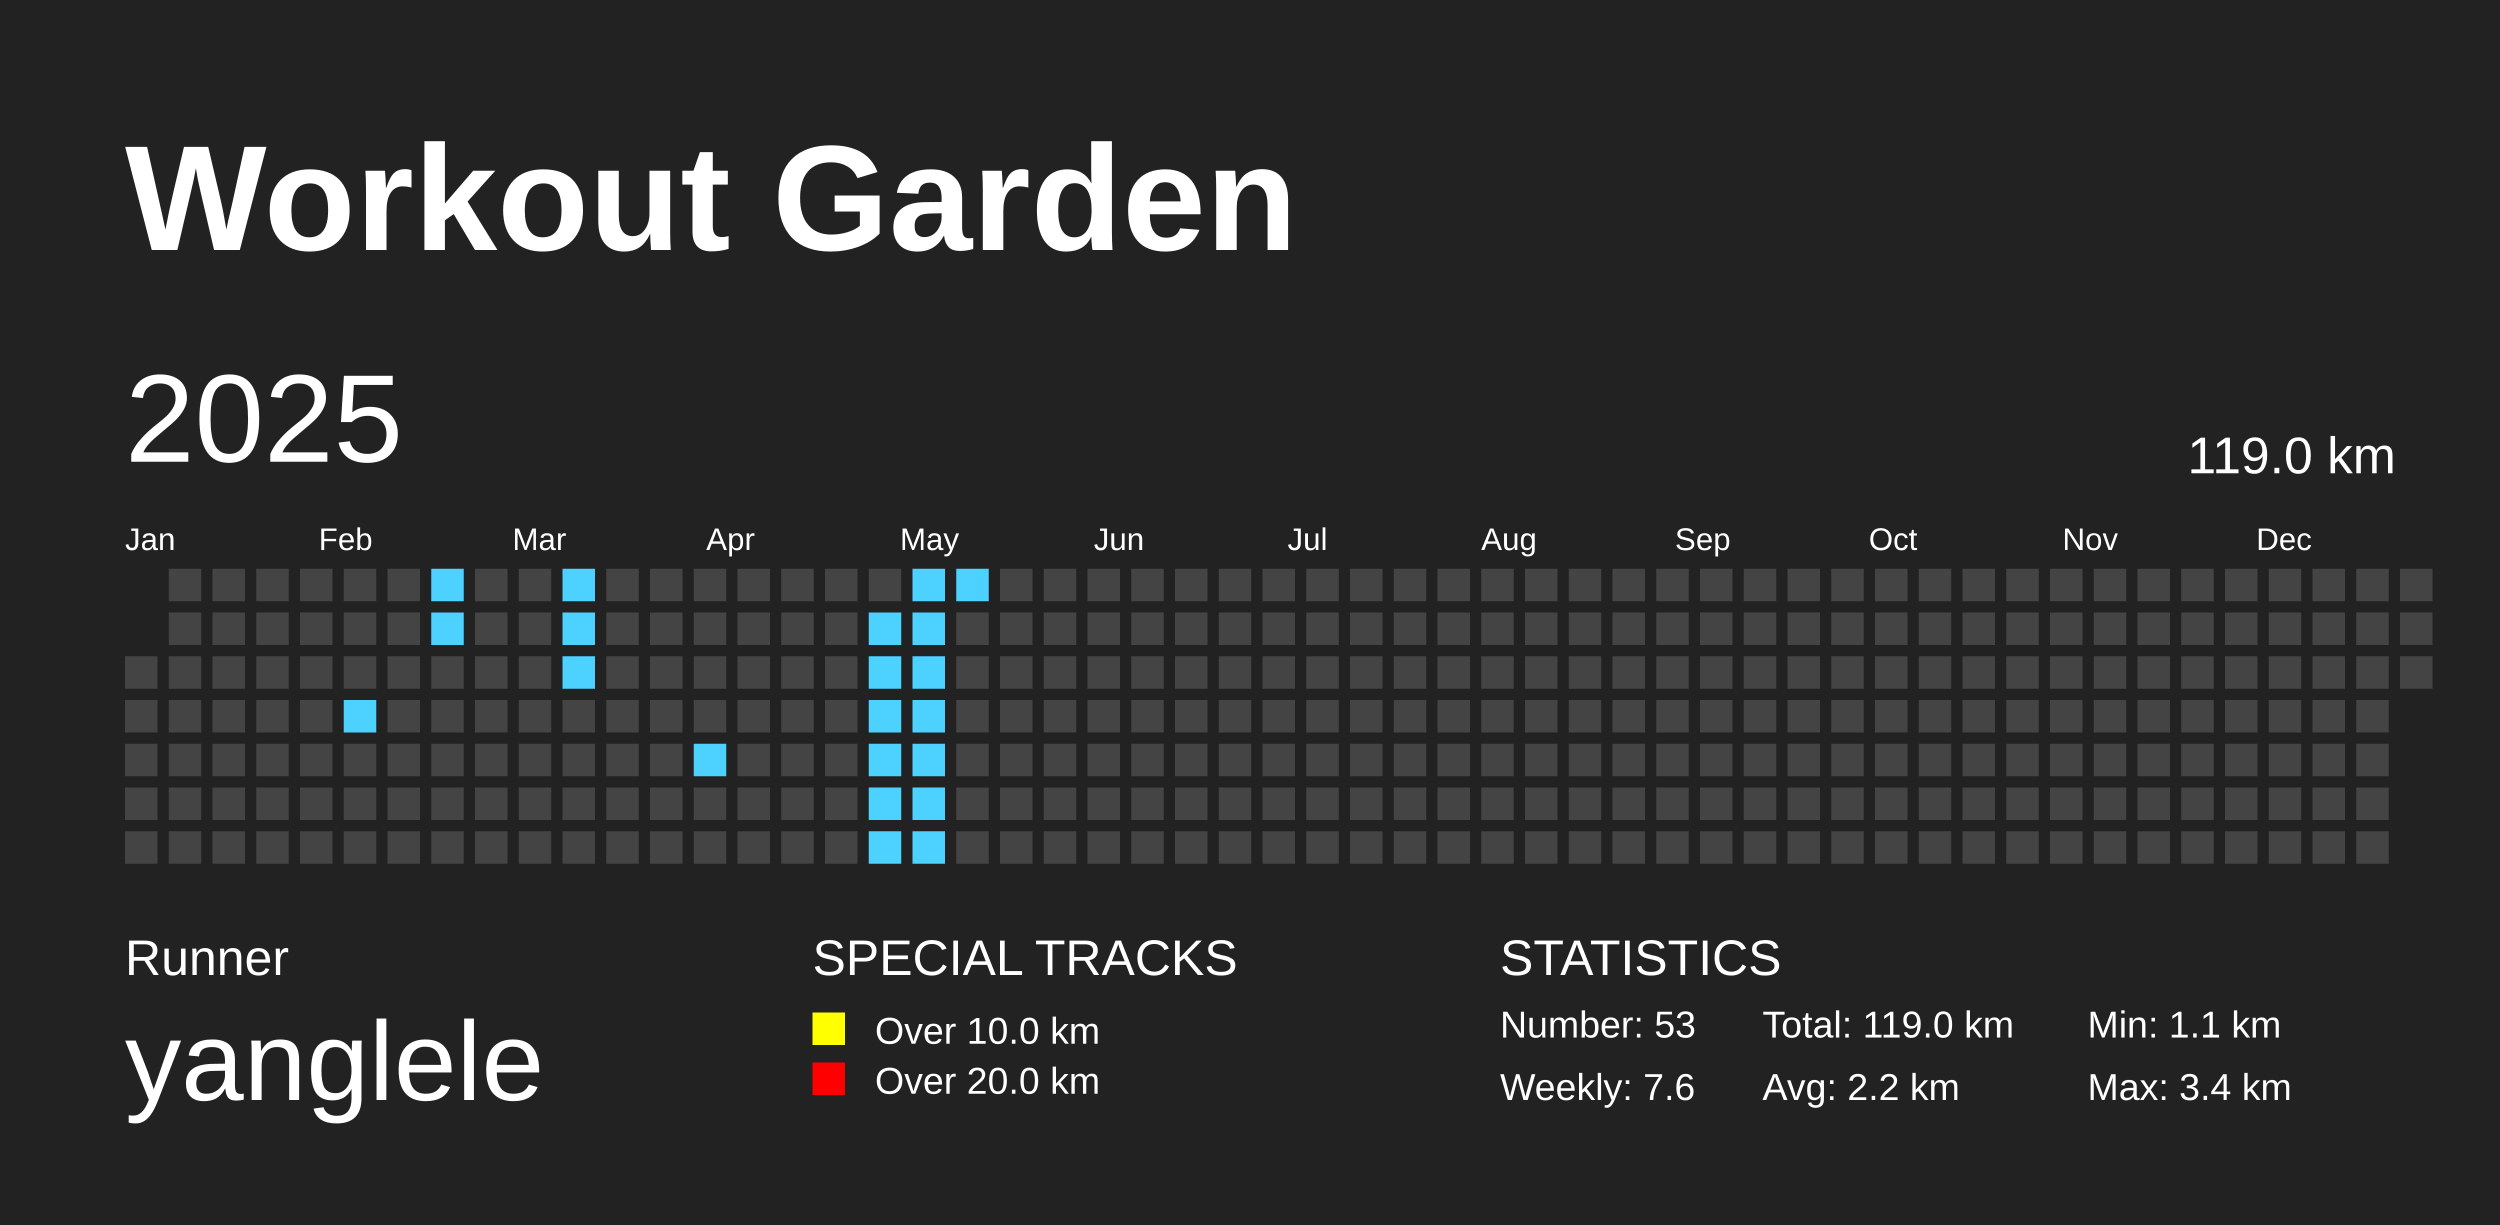
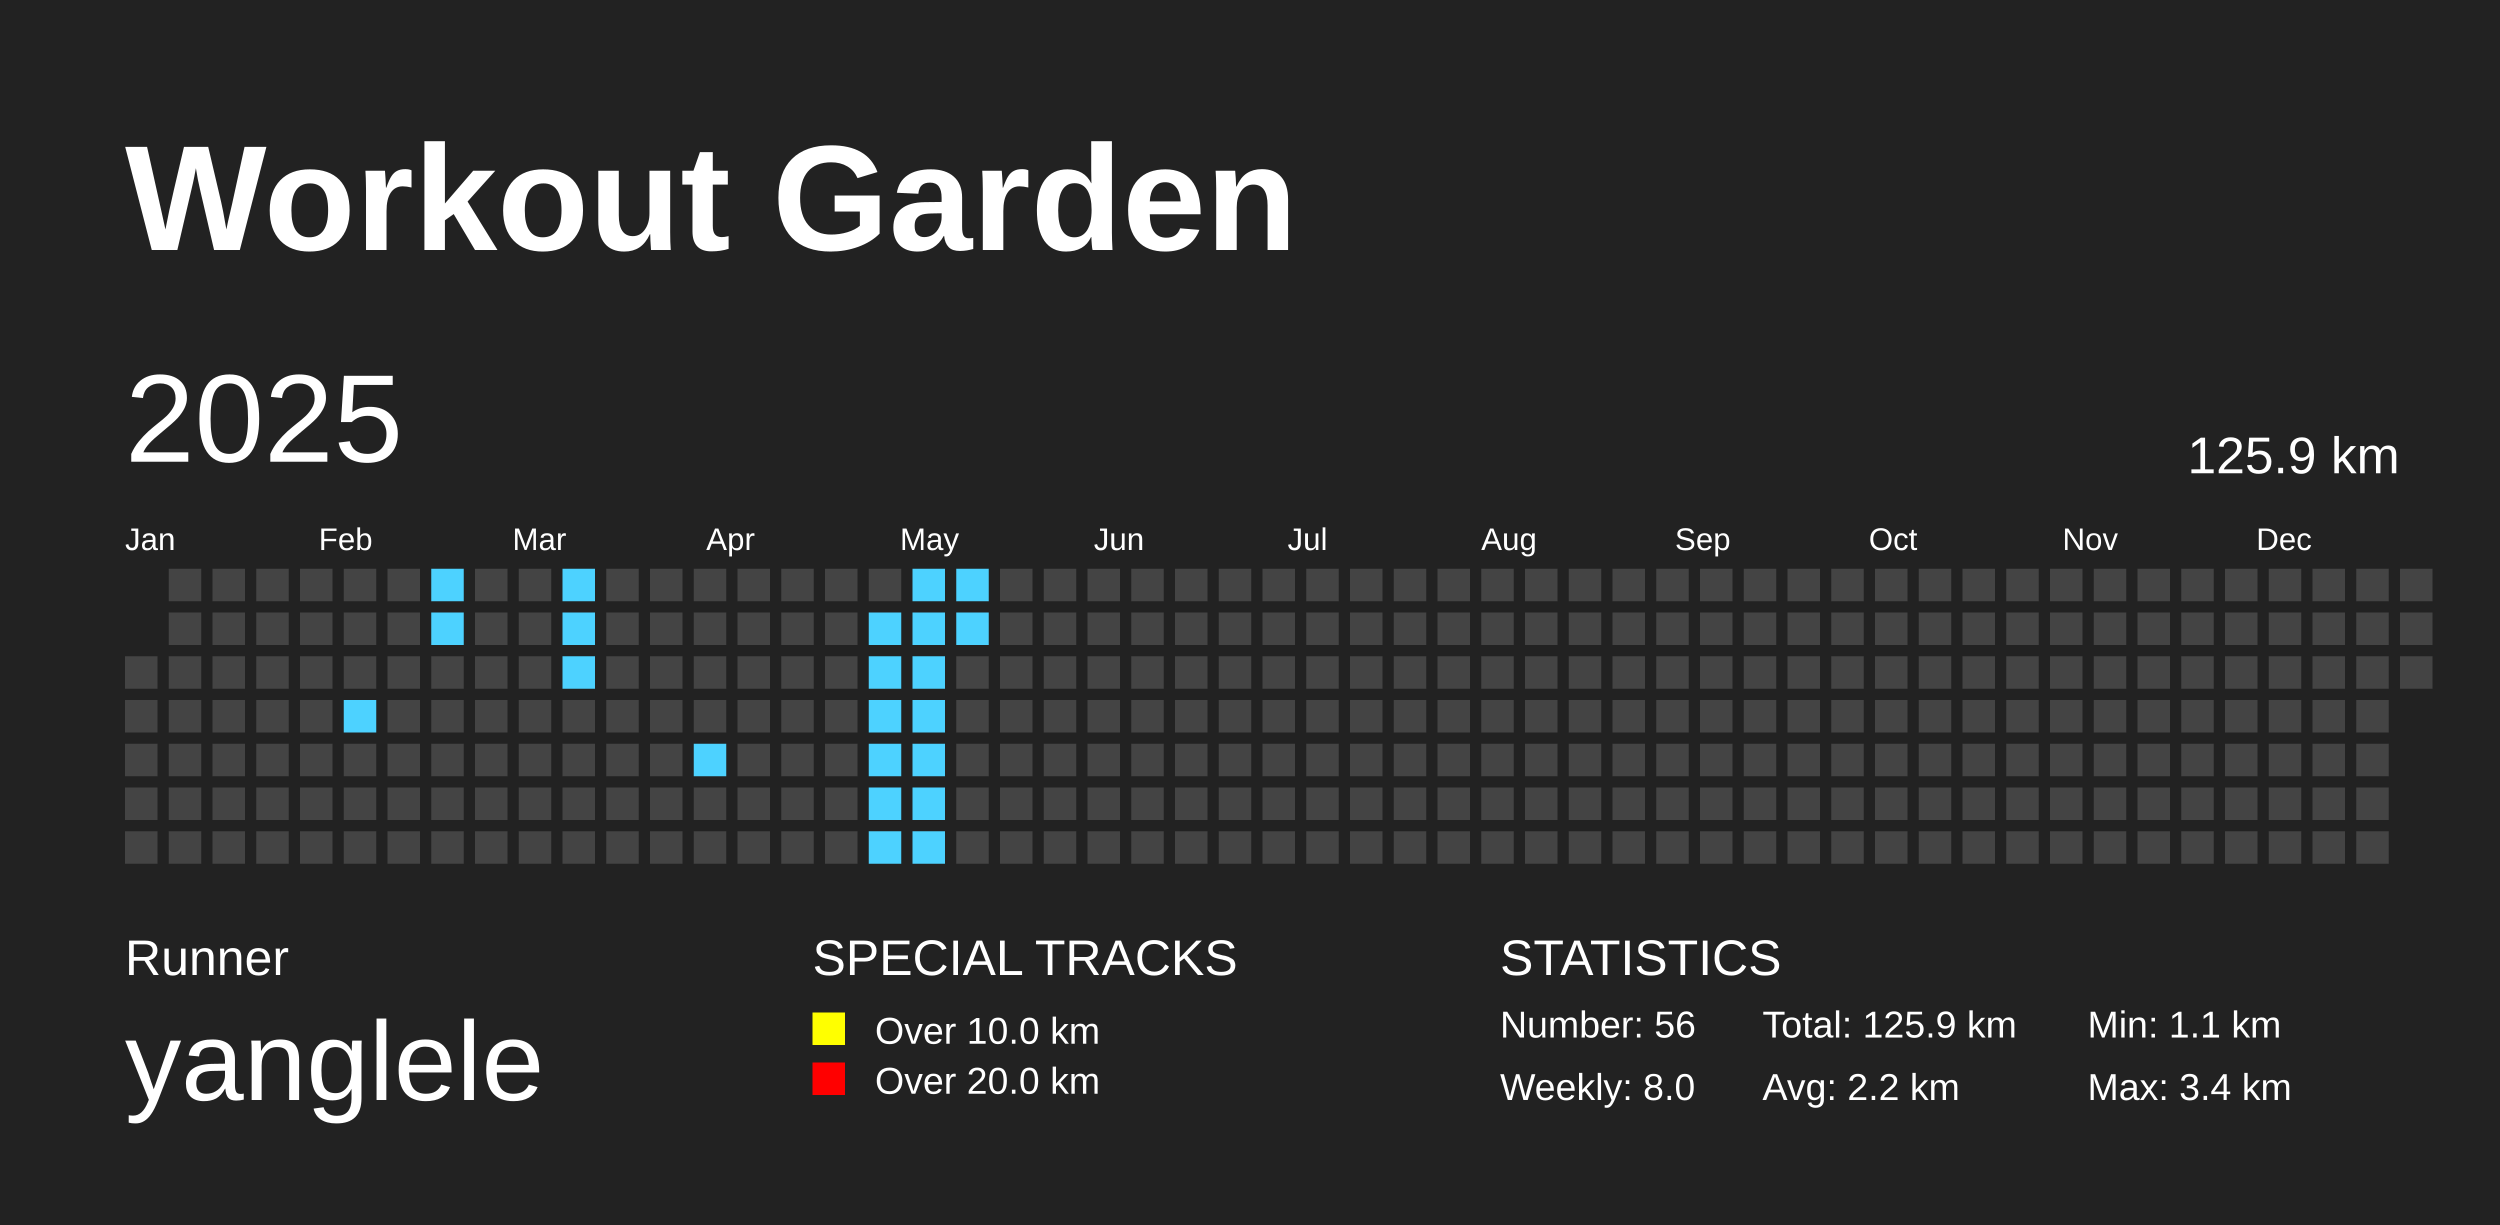
<svg xmlns="http://www.w3.org/2000/svg" baseProfile="full" height="98mm" version="1.1" viewBox="0,0,200,98" width="200mm">
  <defs />
  <rect fill="#222222" height="98" width="200" x="0" y="0" />
  <text fill="#FFFFFF" style="font-size:12px; font-family:Arial; font-weight:bold;" x="10" y="20">Workout Garden</text>
  <text fill="#FFFFFF" style="font-size:4px; font-family:Arial" x="10" y="78">Runner</text>
  <text fill="#FFFFFF" style="font-size:9px; font-family:Arial" x="10" y="88">yanglele</text>
  <text fill="#FFFFFF" style="font-size:4px; font-family:Arial" x="65" y="78">SPECIAL TRACKS</text>
  <rect fill="yellow" height="2.6" width="2.6" x="65" y="81" />
  <text fill="#FFFFFF" style="font-size:3px; font-family:Arial" x="70" y="83.5">Over 10.0 km</text>
  <rect fill="red" height="2.6" width="2.6" x="65" y="85" />
  <text fill="#FFFFFF" style="font-size:3px; font-family:Arial" x="70" y="87.5">Over 20.0 km</text>
  <text fill="#FFFFFF" style="font-size:4px; font-family:Arial" x="120" y="78">STATISTICS</text>
-   <text fill="#FFFFFF" style="font-size:3px; font-family:Arial" x="120" y="83">Number: 53</text>
-   <text fill="#FFFFFF" style="font-size:3px; font-family:Arial" x="120" y="88">Weekly: 7.6</text>
-   <text fill="#FFFFFF" style="font-size:3px; font-family:Arial" x="141" y="83">Total: 119.0 km</text>
+   <text fill="#FFFFFF" style="font-size:3px; font-family:Arial" x="120" y="83">Number: 56</text>
+   <text fill="#FFFFFF" style="font-size:3px; font-family:Arial" x="120" y="88">Weekly: 8.0</text>
+   <text fill="#FFFFFF" style="font-size:3px; font-family:Arial" x="141" y="83">Total: 125.9 km</text>
  <text fill="#FFFFFF" style="font-size:3px; font-family:Arial" x="141" y="88">Avg: 2.2 km</text>
  <text fill="#FFFFFF" style="font-size:3px; font-family:Arial" x="167" y="83">Min: 1.1 km</text>
  <text fill="#FFFFFF" style="font-size:3px; font-family:Arial" x="167" y="88">Max: 3.4 km</text>
  <text dominant-baseline="hanging" fill="#FFFFFF" style="font-size:10.0px; font-family:Arial;" x="10" y="30">2025</text>
-   <text dominant-baseline="hanging" fill="#FFFFFF" style="font-size:4.125px; font-family:Arial;" x="175" y="35">119.0 km</text>
+   <text dominant-baseline="hanging" fill="#FFFFFF" style="font-size:4.125px; font-family:Arial;" x="175" y="35">125.9 km</text>
  <text fill="#FFFFFF" style="font-size:2.5px; font-family:Arial" x="10.0" y="44">Jan</text>
  <text fill="#FFFFFF" style="font-size:2.5px; font-family:Arial" x="25.5" y="44">Feb</text>
  <text fill="#FFFFFF" style="font-size:2.5px; font-family:Arial" x="41.0" y="44">Mar</text>
  <text fill="#FFFFFF" style="font-size:2.5px; font-family:Arial" x="56.5" y="44">Apr</text>
  <text fill="#FFFFFF" style="font-size:2.5px; font-family:Arial" x="72.0" y="44">May</text>
  <text fill="#FFFFFF" style="font-size:2.5px; font-family:Arial" x="87.5" y="44">Jun</text>
  <text fill="#FFFFFF" style="font-size:2.5px; font-family:Arial" x="103.0" y="44">Jul</text>
  <text fill="#FFFFFF" style="font-size:2.5px; font-family:Arial" x="118.5" y="44">Aug</text>
  <text fill="#FFFFFF" style="font-size:2.5px; font-family:Arial" x="134.0" y="44">Sep</text>
  <text fill="#FFFFFF" style="font-size:2.5px; font-family:Arial" x="149.5" y="44">Oct</text>
  <text fill="#FFFFFF" style="font-size:2.5px; font-family:Arial" x="165.0" y="44">Nov</text>
  <text fill="#FFFFFF" style="font-size:2.5px; font-family:Arial" x="180.5" y="44">Dec</text>
  <rect fill="#444444" height="2.6" width="2.6" x="10.0" y="52.5" />
  <rect fill="#444444" height="2.6" width="2.6" x="10.0" y="56.0" />
  <rect fill="#444444" height="2.6" width="2.6" x="10.0" y="59.5" />
  <rect fill="#444444" height="2.6" width="2.6" x="10.0" y="63.0" />
  <rect fill="#444444" height="2.6" width="2.6" x="10.0" y="66.5" />
  <rect fill="#444444" height="2.6" width="2.6" x="13.5" y="45.5" />
  <rect fill="#444444" height="2.6" width="2.6" x="13.5" y="49.0" />
  <rect fill="#444444" height="2.6" width="2.6" x="13.5" y="52.5" />
  <rect fill="#444444" height="2.6" width="2.6" x="13.5" y="56.0" />
  <rect fill="#444444" height="2.6" width="2.6" x="13.5" y="59.5" />
  <rect fill="#444444" height="2.6" width="2.6" x="13.5" y="63.0" />
  <rect fill="#444444" height="2.6" width="2.6" x="13.5" y="66.5" />
  <rect fill="#444444" height="2.6" width="2.6" x="17.0" y="45.5" />
  <rect fill="#444444" height="2.6" width="2.6" x="17.0" y="49.0" />
  <rect fill="#444444" height="2.6" width="2.6" x="17.0" y="52.5" />
  <rect fill="#444444" height="2.6" width="2.6" x="17.0" y="56.0" />
  <rect fill="#444444" height="2.6" width="2.6" x="17.0" y="59.5" />
  <rect fill="#444444" height="2.6" width="2.6" x="17.0" y="63.0" />
  <rect fill="#444444" height="2.6" width="2.6" x="17.0" y="66.5" />
  <rect fill="#444444" height="2.6" width="2.6" x="20.5" y="45.5" />
  <rect fill="#444444" height="2.6" width="2.6" x="20.5" y="49.0" />
  <rect fill="#444444" height="2.6" width="2.6" x="20.5" y="52.5" />
  <rect fill="#444444" height="2.6" width="2.6" x="20.5" y="56.0" />
  <rect fill="#444444" height="2.6" width="2.6" x="20.5" y="59.5" />
  <rect fill="#444444" height="2.6" width="2.6" x="20.5" y="63.0" />
  <rect fill="#444444" height="2.6" width="2.6" x="20.5" y="66.5" />
  <rect fill="#444444" height="2.6" width="2.6" x="24.0" y="45.5" />
  <rect fill="#444444" height="2.6" width="2.6" x="24.0" y="49.0" />
  <rect fill="#444444" height="2.6" width="2.6" x="24.0" y="52.5" />
  <rect fill="#444444" height="2.6" width="2.6" x="24.0" y="56.0" />
  <rect fill="#444444" height="2.6" width="2.6" x="24.0" y="59.5" />
  <rect fill="#444444" height="2.6" width="2.6" x="24.0" y="63.0" />
  <rect fill="#444444" height="2.6" width="2.6" x="24.0" y="66.5" />
  <rect fill="#444444" height="2.6" width="2.6" x="27.5" y="45.5" />
  <rect fill="#444444" height="2.6" width="2.6" x="27.5" y="49.0" />
  <rect fill="#444444" height="2.6" width="2.6" x="27.5" y="52.5" />
  <rect fill="#4DD2FF" height="2.6" width="2.6" x="27.5" y="56.0" />
  <rect fill="#444444" height="2.6" width="2.6" x="27.5" y="59.5" />
  <rect fill="#444444" height="2.6" width="2.6" x="27.5" y="63.0" />
  <rect fill="#444444" height="2.6" width="2.6" x="27.5" y="66.5" />
  <rect fill="#444444" height="2.6" width="2.6" x="31.0" y="45.5" />
  <rect fill="#444444" height="2.6" width="2.6" x="31.0" y="49.0" />
  <rect fill="#444444" height="2.6" width="2.6" x="31.0" y="52.5" />
  <rect fill="#444444" height="2.6" width="2.6" x="31.0" y="56.0" />
  <rect fill="#444444" height="2.6" width="2.6" x="31.0" y="59.5" />
  <rect fill="#444444" height="2.6" width="2.6" x="31.0" y="63.0" />
  <rect fill="#444444" height="2.6" width="2.6" x="31.0" y="66.5" />
  <rect fill="#4DD2FF" height="2.6" width="2.6" x="34.5" y="45.5" />
  <rect fill="#4DD2FF" height="2.6" width="2.6" x="34.5" y="49.0" />
  <rect fill="#444444" height="2.6" width="2.6" x="34.5" y="52.5" />
  <rect fill="#444444" height="2.6" width="2.6" x="34.5" y="56.0" />
  <rect fill="#444444" height="2.6" width="2.6" x="34.5" y="59.5" />
  <rect fill="#444444" height="2.6" width="2.6" x="34.5" y="63.0" />
  <rect fill="#444444" height="2.6" width="2.6" x="34.5" y="66.5" />
  <rect fill="#444444" height="2.6" width="2.6" x="38.0" y="45.5" />
  <rect fill="#444444" height="2.6" width="2.6" x="38.0" y="49.0" />
  <rect fill="#444444" height="2.6" width="2.6" x="38.0" y="52.5" />
  <rect fill="#444444" height="2.6" width="2.6" x="38.0" y="56.0" />
  <rect fill="#444444" height="2.6" width="2.6" x="38.0" y="59.5" />
  <rect fill="#444444" height="2.6" width="2.6" x="38.0" y="63.0" />
  <rect fill="#444444" height="2.6" width="2.6" x="38.0" y="66.5" />
  <rect fill="#444444" height="2.6" width="2.6" x="41.5" y="45.5" />
  <rect fill="#444444" height="2.6" width="2.6" x="41.5" y="49.0" />
  <rect fill="#444444" height="2.6" width="2.6" x="41.5" y="52.5" />
  <rect fill="#444444" height="2.6" width="2.6" x="41.5" y="56.0" />
  <rect fill="#444444" height="2.6" width="2.6" x="41.5" y="59.5" />
  <rect fill="#444444" height="2.6" width="2.6" x="41.5" y="63.0" />
  <rect fill="#444444" height="2.6" width="2.6" x="41.5" y="66.5" />
  <rect fill="#4DD2FF" height="2.6" width="2.6" x="45.0" y="45.5" />
  <rect fill="#4DD2FF" height="2.6" width="2.6" x="45.0" y="49.0" />
  <rect fill="#4DD2FF" height="2.6" width="2.6" x="45.0" y="52.5" />
  <rect fill="#444444" height="2.6" width="2.6" x="45.0" y="56.0" />
  <rect fill="#444444" height="2.6" width="2.6" x="45.0" y="59.5" />
  <rect fill="#444444" height="2.6" width="2.6" x="45.0" y="63.0" />
  <rect fill="#444444" height="2.6" width="2.6" x="45.0" y="66.5" />
  <rect fill="#444444" height="2.6" width="2.6" x="48.5" y="45.5" />
  <rect fill="#444444" height="2.6" width="2.6" x="48.5" y="49.0" />
  <rect fill="#444444" height="2.6" width="2.6" x="48.5" y="52.5" />
  <rect fill="#444444" height="2.6" width="2.6" x="48.5" y="56.0" />
  <rect fill="#444444" height="2.6" width="2.6" x="48.5" y="59.5" />
  <rect fill="#444444" height="2.6" width="2.6" x="48.5" y="63.0" />
  <rect fill="#444444" height="2.6" width="2.6" x="48.5" y="66.5" />
  <rect fill="#444444" height="2.6" width="2.6" x="52.0" y="45.5" />
  <rect fill="#444444" height="2.6" width="2.6" x="52.0" y="49.0" />
  <rect fill="#444444" height="2.6" width="2.6" x="52.0" y="52.5" />
  <rect fill="#444444" height="2.6" width="2.6" x="52.0" y="56.0" />
  <rect fill="#444444" height="2.6" width="2.6" x="52.0" y="59.5" />
  <rect fill="#444444" height="2.6" width="2.6" x="52.0" y="63.0" />
  <rect fill="#444444" height="2.6" width="2.6" x="52.0" y="66.5" />
  <rect fill="#444444" height="2.6" width="2.6" x="55.5" y="45.5" />
  <rect fill="#444444" height="2.6" width="2.6" x="55.5" y="49.0" />
  <rect fill="#444444" height="2.6" width="2.6" x="55.5" y="52.5" />
  <rect fill="#444444" height="2.6" width="2.6" x="55.5" y="56.0" />
  <rect fill="#4DD2FF" height="2.6" width="2.6" x="55.5" y="59.5" />
  <rect fill="#444444" height="2.6" width="2.6" x="55.5" y="63.0" />
  <rect fill="#444444" height="2.6" width="2.6" x="55.5" y="66.5" />
  <rect fill="#444444" height="2.6" width="2.6" x="59.0" y="45.5" />
  <rect fill="#444444" height="2.6" width="2.6" x="59.0" y="49.0" />
  <rect fill="#444444" height="2.6" width="2.6" x="59.0" y="52.5" />
  <rect fill="#444444" height="2.6" width="2.6" x="59.0" y="56.0" />
  <rect fill="#444444" height="2.6" width="2.6" x="59.0" y="59.5" />
  <rect fill="#444444" height="2.6" width="2.6" x="59.0" y="63.0" />
  <rect fill="#444444" height="2.6" width="2.6" x="59.0" y="66.5" />
  <rect fill="#444444" height="2.6" width="2.6" x="62.5" y="45.5" />
  <rect fill="#444444" height="2.6" width="2.6" x="62.5" y="49.0" />
  <rect fill="#444444" height="2.6" width="2.6" x="62.5" y="52.5" />
  <rect fill="#444444" height="2.6" width="2.6" x="62.5" y="56.0" />
  <rect fill="#444444" height="2.6" width="2.6" x="62.5" y="59.5" />
  <rect fill="#444444" height="2.6" width="2.6" x="62.5" y="63.0" />
  <rect fill="#444444" height="2.6" width="2.6" x="62.5" y="66.5" />
  <rect fill="#444444" height="2.6" width="2.6" x="66.0" y="45.5" />
  <rect fill="#444444" height="2.6" width="2.6" x="66.0" y="49.0" />
  <rect fill="#444444" height="2.6" width="2.6" x="66.0" y="52.5" />
  <rect fill="#444444" height="2.6" width="2.6" x="66.0" y="56.0" />
  <rect fill="#444444" height="2.6" width="2.6" x="66.0" y="59.5" />
  <rect fill="#444444" height="2.6" width="2.6" x="66.0" y="63.0" />
  <rect fill="#444444" height="2.6" width="2.6" x="66.0" y="66.5" />
  <rect fill="#444444" height="2.6" width="2.6" x="69.5" y="45.5" />
  <rect fill="#4DD2FF" height="2.6" width="2.6" x="69.5" y="49.0" />
  <rect fill="#4DD2FF" height="2.6" width="2.6" x="69.5" y="52.5" />
  <rect fill="#4DD2FF" height="2.6" width="2.6" x="69.5" y="56.0" />
  <rect fill="#4DD2FF" height="2.6" width="2.6" x="69.5" y="59.5" />
  <rect fill="#4DD2FF" height="2.6" width="2.6" x="69.5" y="63.0" />
  <rect fill="#4DD2FF" height="2.6" width="2.6" x="69.5" y="66.5" />
  <rect fill="#4DD2FF" height="2.6" width="2.6" x="73.0" y="45.5" />
  <rect fill="#4DD2FF" height="2.6" width="2.6" x="73.0" y="49.0" />
  <rect fill="#4DD2FF" height="2.6" width="2.6" x="73.0" y="52.5" />
  <rect fill="#4DD2FF" height="2.6" width="2.6" x="73.0" y="56.0" />
  <rect fill="#4DD2FF" height="2.6" width="2.6" x="73.0" y="59.5" />
  <rect fill="#4DD2FF" height="2.6" width="2.6" x="73.0" y="63.0" />
  <rect fill="#4DD2FF" height="2.6" width="2.6" x="73.0" y="66.5" />
  <rect fill="#4DD2FF" height="2.6" width="2.6" x="76.5" y="45.5" />
-   <rect fill="#444444" height="2.6" width="2.6" x="76.5" y="49.0" />
+   <rect fill="#4DD2FF" height="2.6" width="2.6" x="76.5" y="49.0" />
  <rect fill="#444444" height="2.6" width="2.6" x="76.5" y="52.5" />
  <rect fill="#444444" height="2.6" width="2.6" x="76.5" y="56.0" />
  <rect fill="#444444" height="2.6" width="2.6" x="76.5" y="59.5" />
  <rect fill="#444444" height="2.6" width="2.6" x="76.5" y="63.0" />
  <rect fill="#444444" height="2.6" width="2.6" x="76.5" y="66.5" />
  <rect fill="#444444" height="2.6" width="2.6" x="80.0" y="45.5" />
  <rect fill="#444444" height="2.6" width="2.6" x="80.0" y="49.0" />
  <rect fill="#444444" height="2.6" width="2.6" x="80.0" y="52.5" />
  <rect fill="#444444" height="2.6" width="2.6" x="80.0" y="56.0" />
  <rect fill="#444444" height="2.6" width="2.6" x="80.0" y="59.5" />
  <rect fill="#444444" height="2.6" width="2.6" x="80.0" y="63.0" />
  <rect fill="#444444" height="2.6" width="2.6" x="80.0" y="66.5" />
  <rect fill="#444444" height="2.6" width="2.6" x="83.5" y="45.5" />
  <rect fill="#444444" height="2.6" width="2.6" x="83.5" y="49.0" />
  <rect fill="#444444" height="2.6" width="2.6" x="83.5" y="52.5" />
  <rect fill="#444444" height="2.6" width="2.6" x="83.5" y="56.0" />
  <rect fill="#444444" height="2.6" width="2.6" x="83.5" y="59.5" />
  <rect fill="#444444" height="2.6" width="2.6" x="83.5" y="63.0" />
  <rect fill="#444444" height="2.6" width="2.6" x="83.5" y="66.5" />
  <rect fill="#444444" height="2.6" width="2.6" x="87.0" y="45.5" />
  <rect fill="#444444" height="2.6" width="2.6" x="87.0" y="49.0" />
  <rect fill="#444444" height="2.6" width="2.6" x="87.0" y="52.5" />
  <rect fill="#444444" height="2.6" width="2.6" x="87.0" y="56.0" />
  <rect fill="#444444" height="2.6" width="2.6" x="87.0" y="59.5" />
  <rect fill="#444444" height="2.6" width="2.6" x="87.0" y="63.0" />
  <rect fill="#444444" height="2.6" width="2.6" x="87.0" y="66.5" />
  <rect fill="#444444" height="2.6" width="2.6" x="90.5" y="45.5" />
  <rect fill="#444444" height="2.6" width="2.6" x="90.5" y="49.0" />
  <rect fill="#444444" height="2.6" width="2.6" x="90.5" y="52.5" />
  <rect fill="#444444" height="2.6" width="2.6" x="90.5" y="56.0" />
  <rect fill="#444444" height="2.6" width="2.6" x="90.5" y="59.5" />
  <rect fill="#444444" height="2.6" width="2.6" x="90.5" y="63.0" />
  <rect fill="#444444" height="2.6" width="2.6" x="90.5" y="66.5" />
  <rect fill="#444444" height="2.6" width="2.6" x="94.0" y="45.5" />
  <rect fill="#444444" height="2.6" width="2.6" x="94.0" y="49.0" />
  <rect fill="#444444" height="2.6" width="2.6" x="94.0" y="52.5" />
  <rect fill="#444444" height="2.6" width="2.6" x="94.0" y="56.0" />
  <rect fill="#444444" height="2.6" width="2.6" x="94.0" y="59.5" />
  <rect fill="#444444" height="2.6" width="2.6" x="94.0" y="63.0" />
  <rect fill="#444444" height="2.6" width="2.6" x="94.0" y="66.5" />
  <rect fill="#444444" height="2.6" width="2.6" x="97.5" y="45.5" />
  <rect fill="#444444" height="2.6" width="2.6" x="97.5" y="49.0" />
  <rect fill="#444444" height="2.6" width="2.6" x="97.5" y="52.5" />
  <rect fill="#444444" height="2.6" width="2.6" x="97.5" y="56.0" />
  <rect fill="#444444" height="2.6" width="2.6" x="97.5" y="59.5" />
  <rect fill="#444444" height="2.6" width="2.6" x="97.5" y="63.0" />
  <rect fill="#444444" height="2.6" width="2.6" x="97.5" y="66.5" />
  <rect fill="#444444" height="2.6" width="2.6" x="101.0" y="45.5" />
  <rect fill="#444444" height="2.6" width="2.6" x="101.0" y="49.0" />
  <rect fill="#444444" height="2.6" width="2.6" x="101.0" y="52.5" />
  <rect fill="#444444" height="2.6" width="2.6" x="101.0" y="56.0" />
  <rect fill="#444444" height="2.6" width="2.6" x="101.0" y="59.5" />
  <rect fill="#444444" height="2.6" width="2.6" x="101.0" y="63.0" />
  <rect fill="#444444" height="2.6" width="2.6" x="101.0" y="66.5" />
  <rect fill="#444444" height="2.6" width="2.6" x="104.5" y="45.5" />
  <rect fill="#444444" height="2.6" width="2.6" x="104.5" y="49.0" />
  <rect fill="#444444" height="2.6" width="2.6" x="104.5" y="52.5" />
  <rect fill="#444444" height="2.6" width="2.6" x="104.5" y="56.0" />
  <rect fill="#444444" height="2.6" width="2.6" x="104.5" y="59.5" />
  <rect fill="#444444" height="2.6" width="2.6" x="104.5" y="63.0" />
  <rect fill="#444444" height="2.6" width="2.6" x="104.5" y="66.5" />
  <rect fill="#444444" height="2.6" width="2.6" x="108.0" y="45.5" />
  <rect fill="#444444" height="2.6" width="2.6" x="108.0" y="49.0" />
  <rect fill="#444444" height="2.6" width="2.6" x="108.0" y="52.5" />
  <rect fill="#444444" height="2.6" width="2.6" x="108.0" y="56.0" />
  <rect fill="#444444" height="2.6" width="2.6" x="108.0" y="59.5" />
  <rect fill="#444444" height="2.6" width="2.6" x="108.0" y="63.0" />
  <rect fill="#444444" height="2.6" width="2.6" x="108.0" y="66.5" />
  <rect fill="#444444" height="2.6" width="2.6" x="111.5" y="45.5" />
  <rect fill="#444444" height="2.6" width="2.6" x="111.5" y="49.0" />
  <rect fill="#444444" height="2.6" width="2.6" x="111.5" y="52.5" />
  <rect fill="#444444" height="2.6" width="2.6" x="111.5" y="56.0" />
  <rect fill="#444444" height="2.6" width="2.6" x="111.5" y="59.5" />
  <rect fill="#444444" height="2.6" width="2.6" x="111.5" y="63.0" />
  <rect fill="#444444" height="2.6" width="2.6" x="111.5" y="66.5" />
  <rect fill="#444444" height="2.6" width="2.6" x="115.0" y="45.5" />
  <rect fill="#444444" height="2.6" width="2.6" x="115.0" y="49.0" />
  <rect fill="#444444" height="2.6" width="2.6" x="115.0" y="52.5" />
  <rect fill="#444444" height="2.6" width="2.6" x="115.0" y="56.0" />
  <rect fill="#444444" height="2.6" width="2.6" x="115.0" y="59.5" />
  <rect fill="#444444" height="2.6" width="2.6" x="115.0" y="63.0" />
  <rect fill="#444444" height="2.6" width="2.6" x="115.0" y="66.5" />
  <rect fill="#444444" height="2.6" width="2.6" x="118.5" y="45.5" />
  <rect fill="#444444" height="2.6" width="2.6" x="118.5" y="49.0" />
  <rect fill="#444444" height="2.6" width="2.6" x="118.5" y="52.5" />
  <rect fill="#444444" height="2.6" width="2.6" x="118.5" y="56.0" />
  <rect fill="#444444" height="2.6" width="2.6" x="118.5" y="59.5" />
  <rect fill="#444444" height="2.6" width="2.6" x="118.5" y="63.0" />
  <rect fill="#444444" height="2.6" width="2.6" x="118.5" y="66.5" />
  <rect fill="#444444" height="2.6" width="2.6" x="122.0" y="45.5" />
  <rect fill="#444444" height="2.6" width="2.6" x="122.0" y="49.0" />
  <rect fill="#444444" height="2.6" width="2.6" x="122.0" y="52.5" />
  <rect fill="#444444" height="2.6" width="2.6" x="122.0" y="56.0" />
  <rect fill="#444444" height="2.6" width="2.6" x="122.0" y="59.5" />
  <rect fill="#444444" height="2.6" width="2.6" x="122.0" y="63.0" />
  <rect fill="#444444" height="2.6" width="2.6" x="122.0" y="66.5" />
  <rect fill="#444444" height="2.6" width="2.6" x="125.5" y="45.5" />
  <rect fill="#444444" height="2.6" width="2.6" x="125.5" y="49.0" />
  <rect fill="#444444" height="2.6" width="2.6" x="125.5" y="52.5" />
  <rect fill="#444444" height="2.6" width="2.6" x="125.5" y="56.0" />
  <rect fill="#444444" height="2.6" width="2.6" x="125.5" y="59.5" />
  <rect fill="#444444" height="2.6" width="2.6" x="125.5" y="63.0" />
  <rect fill="#444444" height="2.6" width="2.6" x="125.5" y="66.5" />
  <rect fill="#444444" height="2.6" width="2.6" x="129.0" y="45.5" />
  <rect fill="#444444" height="2.6" width="2.6" x="129.0" y="49.0" />
  <rect fill="#444444" height="2.6" width="2.6" x="129.0" y="52.5" />
  <rect fill="#444444" height="2.6" width="2.6" x="129.0" y="56.0" />
  <rect fill="#444444" height="2.6" width="2.6" x="129.0" y="59.5" />
  <rect fill="#444444" height="2.6" width="2.6" x="129.0" y="63.0" />
  <rect fill="#444444" height="2.6" width="2.6" x="129.0" y="66.5" />
  <rect fill="#444444" height="2.6" width="2.6" x="132.5" y="45.5" />
  <rect fill="#444444" height="2.6" width="2.6" x="132.5" y="49.0" />
  <rect fill="#444444" height="2.6" width="2.6" x="132.5" y="52.5" />
  <rect fill="#444444" height="2.6" width="2.6" x="132.5" y="56.0" />
  <rect fill="#444444" height="2.6" width="2.6" x="132.5" y="59.5" />
  <rect fill="#444444" height="2.6" width="2.6" x="132.5" y="63.0" />
  <rect fill="#444444" height="2.6" width="2.6" x="132.5" y="66.5" />
  <rect fill="#444444" height="2.6" width="2.6" x="136.0" y="45.5" />
  <rect fill="#444444" height="2.6" width="2.6" x="136.0" y="49.0" />
  <rect fill="#444444" height="2.6" width="2.6" x="136.0" y="52.5" />
  <rect fill="#444444" height="2.6" width="2.6" x="136.0" y="56.0" />
  <rect fill="#444444" height="2.6" width="2.6" x="136.0" y="59.5" />
  <rect fill="#444444" height="2.6" width="2.6" x="136.0" y="63.0" />
  <rect fill="#444444" height="2.6" width="2.6" x="136.0" y="66.5" />
  <rect fill="#444444" height="2.6" width="2.6" x="139.5" y="45.5" />
  <rect fill="#444444" height="2.6" width="2.6" x="139.5" y="49.0" />
  <rect fill="#444444" height="2.6" width="2.6" x="139.5" y="52.5" />
  <rect fill="#444444" height="2.6" width="2.6" x="139.5" y="56.0" />
  <rect fill="#444444" height="2.6" width="2.6" x="139.5" y="59.5" />
  <rect fill="#444444" height="2.6" width="2.6" x="139.5" y="63.0" />
  <rect fill="#444444" height="2.6" width="2.6" x="139.5" y="66.5" />
  <rect fill="#444444" height="2.6" width="2.6" x="143.0" y="45.5" />
  <rect fill="#444444" height="2.6" width="2.6" x="143.0" y="49.0" />
  <rect fill="#444444" height="2.6" width="2.6" x="143.0" y="52.5" />
  <rect fill="#444444" height="2.6" width="2.6" x="143.0" y="56.0" />
  <rect fill="#444444" height="2.6" width="2.6" x="143.0" y="59.5" />
  <rect fill="#444444" height="2.6" width="2.6" x="143.0" y="63.0" />
  <rect fill="#444444" height="2.6" width="2.6" x="143.0" y="66.5" />
  <rect fill="#444444" height="2.6" width="2.6" x="146.5" y="45.5" />
  <rect fill="#444444" height="2.6" width="2.6" x="146.5" y="49.0" />
  <rect fill="#444444" height="2.6" width="2.6" x="146.5" y="52.5" />
  <rect fill="#444444" height="2.6" width="2.6" x="146.5" y="56.0" />
  <rect fill="#444444" height="2.6" width="2.6" x="146.5" y="59.5" />
  <rect fill="#444444" height="2.6" width="2.6" x="146.5" y="63.0" />
  <rect fill="#444444" height="2.6" width="2.6" x="146.5" y="66.5" />
  <rect fill="#444444" height="2.6" width="2.6" x="150.0" y="45.5" />
  <rect fill="#444444" height="2.6" width="2.6" x="150.0" y="49.0" />
  <rect fill="#444444" height="2.6" width="2.6" x="150.0" y="52.5" />
  <rect fill="#444444" height="2.6" width="2.6" x="150.0" y="56.0" />
  <rect fill="#444444" height="2.6" width="2.6" x="150.0" y="59.5" />
  <rect fill="#444444" height="2.6" width="2.6" x="150.0" y="63.0" />
  <rect fill="#444444" height="2.6" width="2.6" x="150.0" y="66.5" />
  <rect fill="#444444" height="2.6" width="2.6" x="153.5" y="45.5" />
  <rect fill="#444444" height="2.6" width="2.6" x="153.5" y="49.0" />
  <rect fill="#444444" height="2.6" width="2.6" x="153.5" y="52.5" />
  <rect fill="#444444" height="2.6" width="2.6" x="153.5" y="56.0" />
  <rect fill="#444444" height="2.6" width="2.6" x="153.5" y="59.5" />
  <rect fill="#444444" height="2.6" width="2.6" x="153.5" y="63.0" />
  <rect fill="#444444" height="2.6" width="2.6" x="153.5" y="66.5" />
  <rect fill="#444444" height="2.6" width="2.6" x="157.0" y="45.5" />
  <rect fill="#444444" height="2.6" width="2.6" x="157.0" y="49.0" />
  <rect fill="#444444" height="2.6" width="2.6" x="157.0" y="52.5" />
  <rect fill="#444444" height="2.6" width="2.6" x="157.0" y="56.0" />
  <rect fill="#444444" height="2.6" width="2.6" x="157.0" y="59.5" />
  <rect fill="#444444" height="2.6" width="2.6" x="157.0" y="63.0" />
  <rect fill="#444444" height="2.6" width="2.6" x="157.0" y="66.5" />
  <rect fill="#444444" height="2.6" width="2.6" x="160.5" y="45.5" />
  <rect fill="#444444" height="2.6" width="2.6" x="160.5" y="49.0" />
  <rect fill="#444444" height="2.6" width="2.6" x="160.5" y="52.5" />
  <rect fill="#444444" height="2.6" width="2.6" x="160.5" y="56.0" />
  <rect fill="#444444" height="2.6" width="2.6" x="160.5" y="59.5" />
  <rect fill="#444444" height="2.6" width="2.6" x="160.5" y="63.0" />
  <rect fill="#444444" height="2.6" width="2.6" x="160.5" y="66.5" />
  <rect fill="#444444" height="2.6" width="2.6" x="164.0" y="45.5" />
  <rect fill="#444444" height="2.6" width="2.6" x="164.0" y="49.0" />
  <rect fill="#444444" height="2.6" width="2.6" x="164.0" y="52.5" />
  <rect fill="#444444" height="2.6" width="2.6" x="164.0" y="56.0" />
  <rect fill="#444444" height="2.6" width="2.6" x="164.0" y="59.5" />
  <rect fill="#444444" height="2.6" width="2.6" x="164.0" y="63.0" />
  <rect fill="#444444" height="2.6" width="2.6" x="164.0" y="66.5" />
  <rect fill="#444444" height="2.6" width="2.6" x="167.5" y="45.5" />
  <rect fill="#444444" height="2.6" width="2.6" x="167.5" y="49.0" />
  <rect fill="#444444" height="2.6" width="2.6" x="167.5" y="52.5" />
  <rect fill="#444444" height="2.6" width="2.6" x="167.5" y="56.0" />
  <rect fill="#444444" height="2.6" width="2.6" x="167.5" y="59.5" />
  <rect fill="#444444" height="2.6" width="2.6" x="167.5" y="63.0" />
  <rect fill="#444444" height="2.6" width="2.6" x="167.5" y="66.5" />
  <rect fill="#444444" height="2.6" width="2.6" x="171.0" y="45.5" />
  <rect fill="#444444" height="2.6" width="2.6" x="171.0" y="49.0" />
  <rect fill="#444444" height="2.6" width="2.6" x="171.0" y="52.5" />
  <rect fill="#444444" height="2.6" width="2.6" x="171.0" y="56.0" />
  <rect fill="#444444" height="2.6" width="2.6" x="171.0" y="59.5" />
  <rect fill="#444444" height="2.6" width="2.6" x="171.0" y="63.0" />
  <rect fill="#444444" height="2.6" width="2.6" x="171.0" y="66.5" />
  <rect fill="#444444" height="2.6" width="2.6" x="174.5" y="45.5" />
  <rect fill="#444444" height="2.6" width="2.6" x="174.5" y="49.0" />
  <rect fill="#444444" height="2.6" width="2.6" x="174.5" y="52.5" />
  <rect fill="#444444" height="2.6" width="2.6" x="174.5" y="56.0" />
  <rect fill="#444444" height="2.6" width="2.6" x="174.5" y="59.5" />
  <rect fill="#444444" height="2.6" width="2.6" x="174.5" y="63.0" />
  <rect fill="#444444" height="2.6" width="2.6" x="174.5" y="66.5" />
  <rect fill="#444444" height="2.6" width="2.6" x="178.0" y="45.5" />
  <rect fill="#444444" height="2.6" width="2.6" x="178.0" y="49.0" />
  <rect fill="#444444" height="2.6" width="2.6" x="178.0" y="52.5" />
  <rect fill="#444444" height="2.6" width="2.6" x="178.0" y="56.0" />
  <rect fill="#444444" height="2.6" width="2.6" x="178.0" y="59.5" />
  <rect fill="#444444" height="2.6" width="2.6" x="178.0" y="63.0" />
  <rect fill="#444444" height="2.6" width="2.6" x="178.0" y="66.5" />
  <rect fill="#444444" height="2.6" width="2.6" x="181.5" y="45.5" />
  <rect fill="#444444" height="2.6" width="2.6" x="181.5" y="49.0" />
  <rect fill="#444444" height="2.6" width="2.6" x="181.5" y="52.5" />
  <rect fill="#444444" height="2.6" width="2.6" x="181.5" y="56.0" />
  <rect fill="#444444" height="2.6" width="2.6" x="181.5" y="59.5" />
  <rect fill="#444444" height="2.6" width="2.6" x="181.5" y="63.0" />
  <rect fill="#444444" height="2.6" width="2.6" x="181.5" y="66.5" />
  <rect fill="#444444" height="2.6" width="2.6" x="185.0" y="45.5" />
  <rect fill="#444444" height="2.6" width="2.6" x="185.0" y="49.0" />
  <rect fill="#444444" height="2.6" width="2.6" x="185.0" y="52.5" />
  <rect fill="#444444" height="2.6" width="2.6" x="185.0" y="56.0" />
  <rect fill="#444444" height="2.6" width="2.6" x="185.0" y="59.5" />
  <rect fill="#444444" height="2.6" width="2.6" x="185.0" y="63.0" />
  <rect fill="#444444" height="2.6" width="2.6" x="185.0" y="66.5" />
  <rect fill="#444444" height="2.6" width="2.6" x="188.5" y="45.5" />
  <rect fill="#444444" height="2.6" width="2.6" x="188.5" y="49.0" />
  <rect fill="#444444" height="2.6" width="2.6" x="188.5" y="52.5" />
  <rect fill="#444444" height="2.6" width="2.6" x="188.5" y="56.0" />
  <rect fill="#444444" height="2.6" width="2.6" x="188.5" y="59.5" />
  <rect fill="#444444" height="2.6" width="2.6" x="188.5" y="63.0" />
  <rect fill="#444444" height="2.6" width="2.6" x="188.5" y="66.5" />
  <rect fill="#444444" height="2.6" width="2.6" x="192.0" y="45.5" />
  <rect fill="#444444" height="2.6" width="2.6" x="192.0" y="49.0" />
  <rect fill="#444444" height="2.6" width="2.6" x="192.0" y="52.5" />
</svg>
